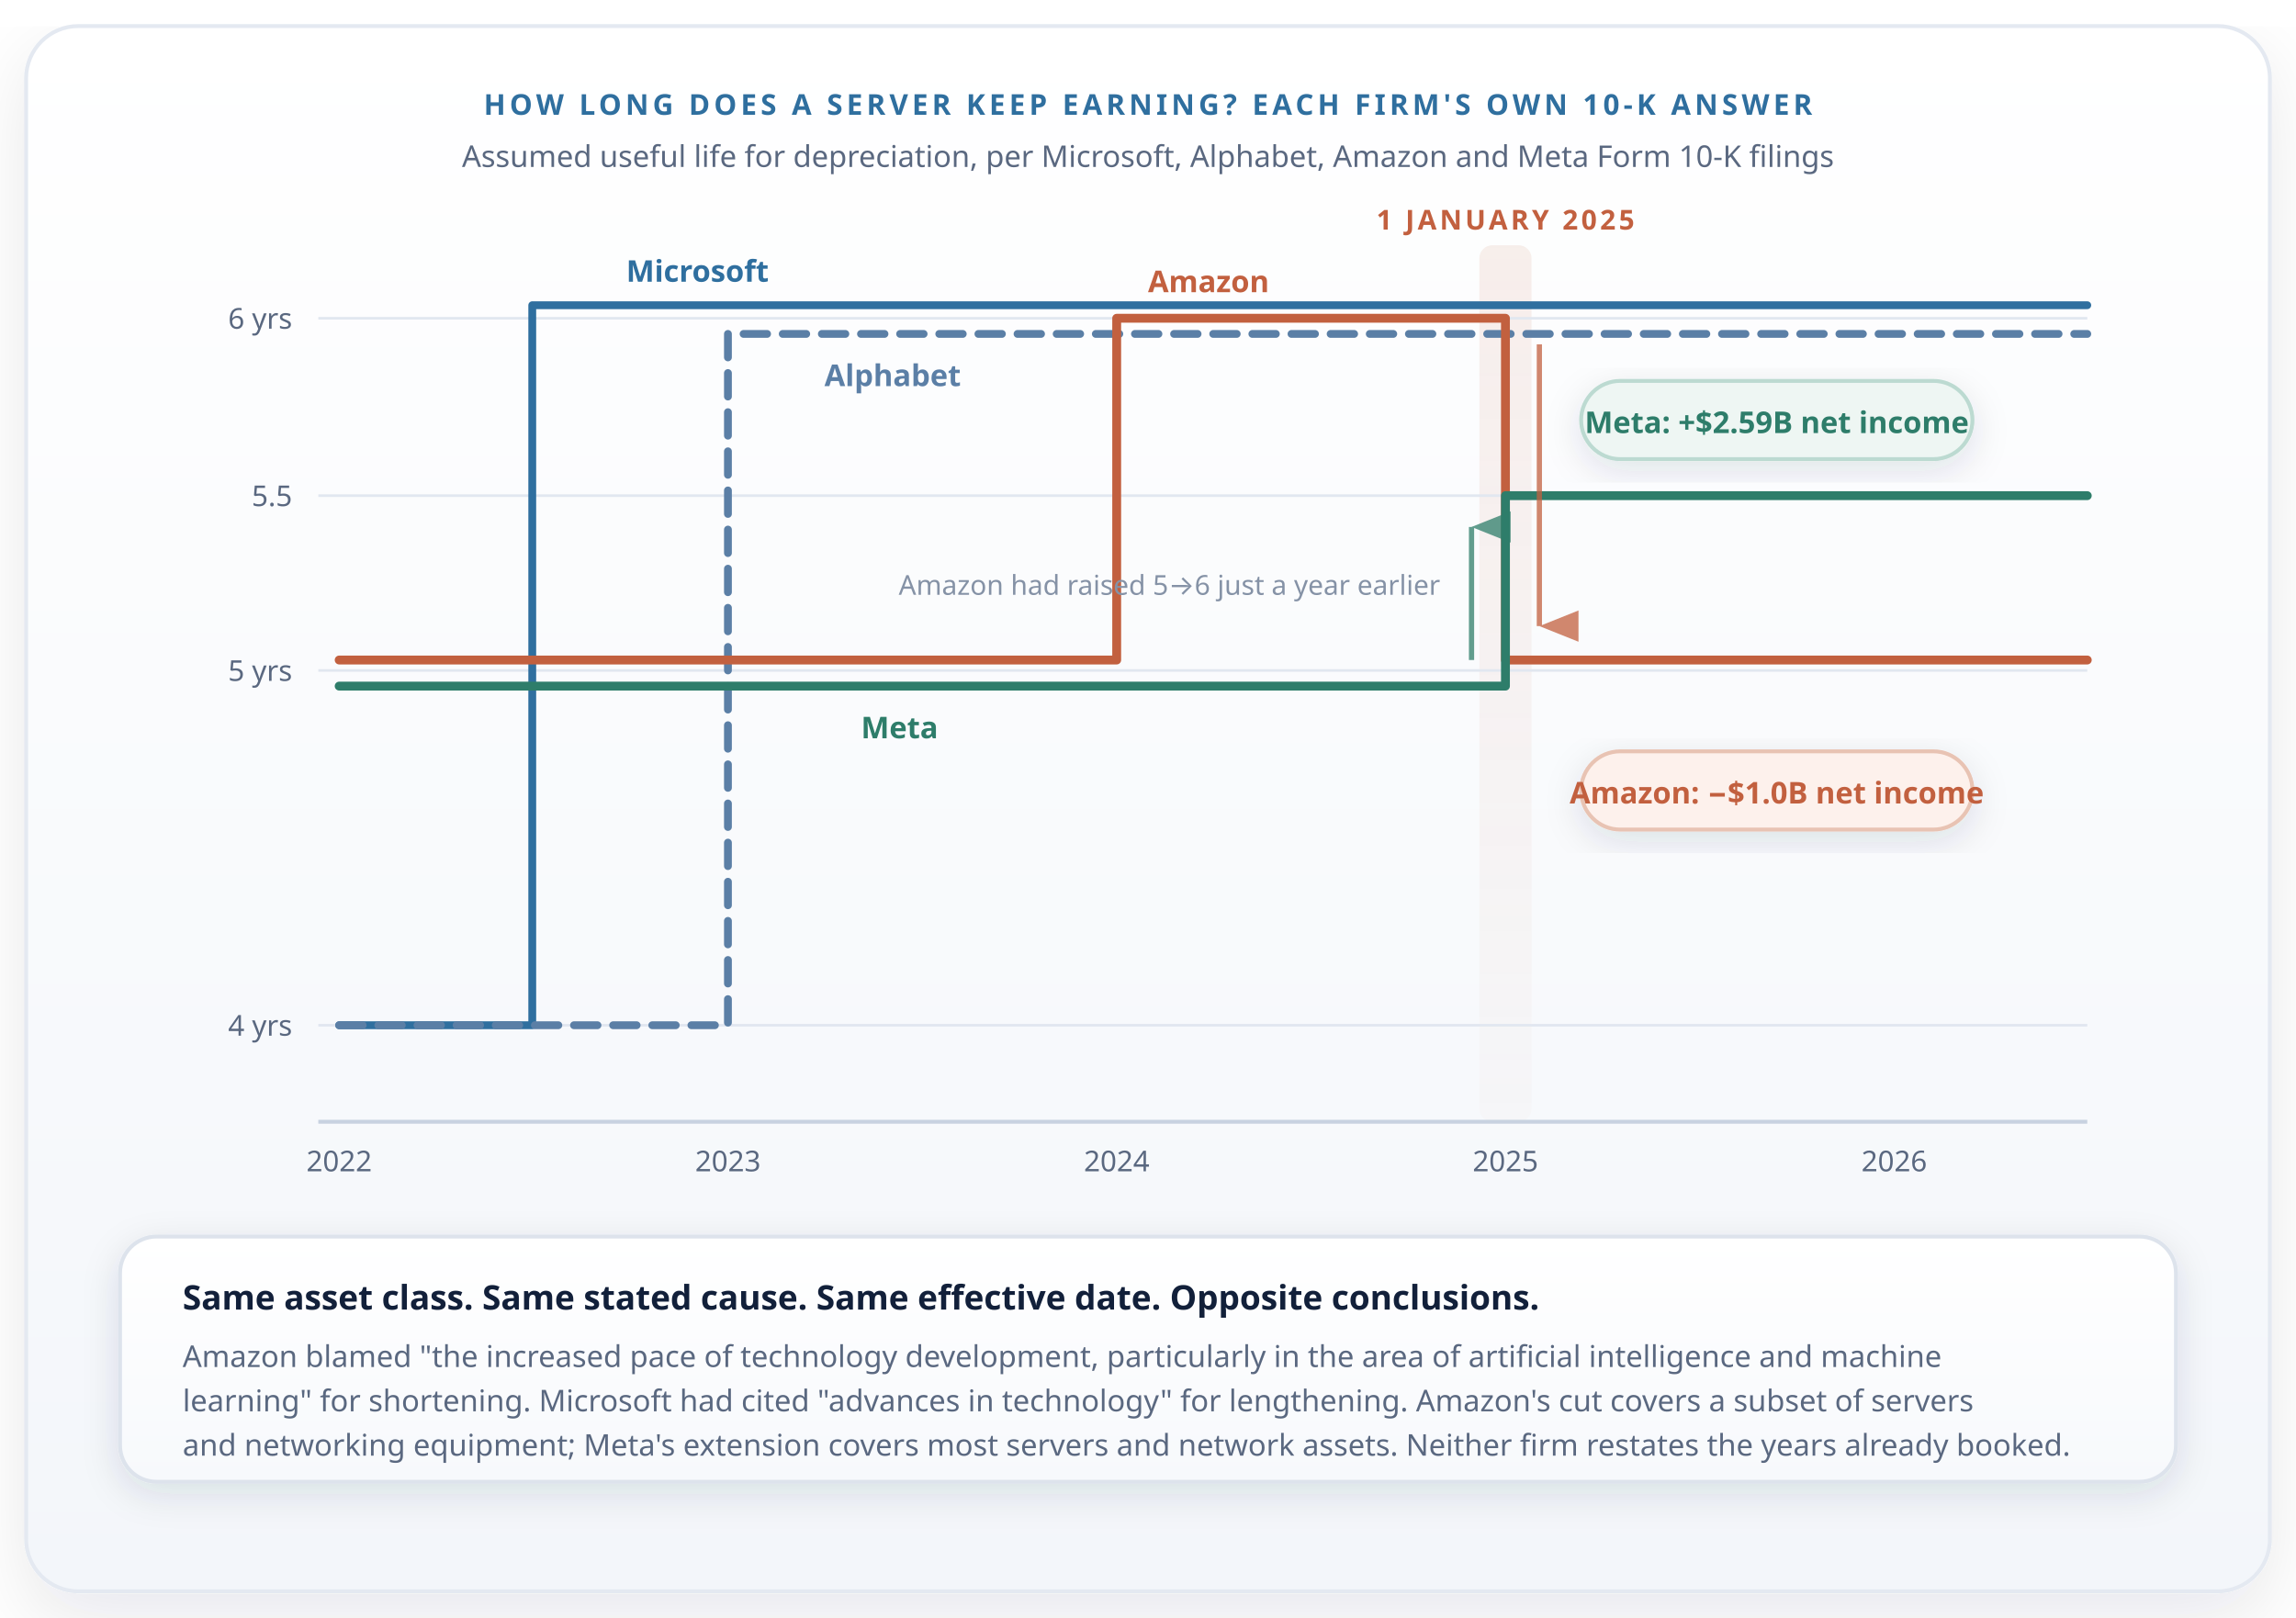
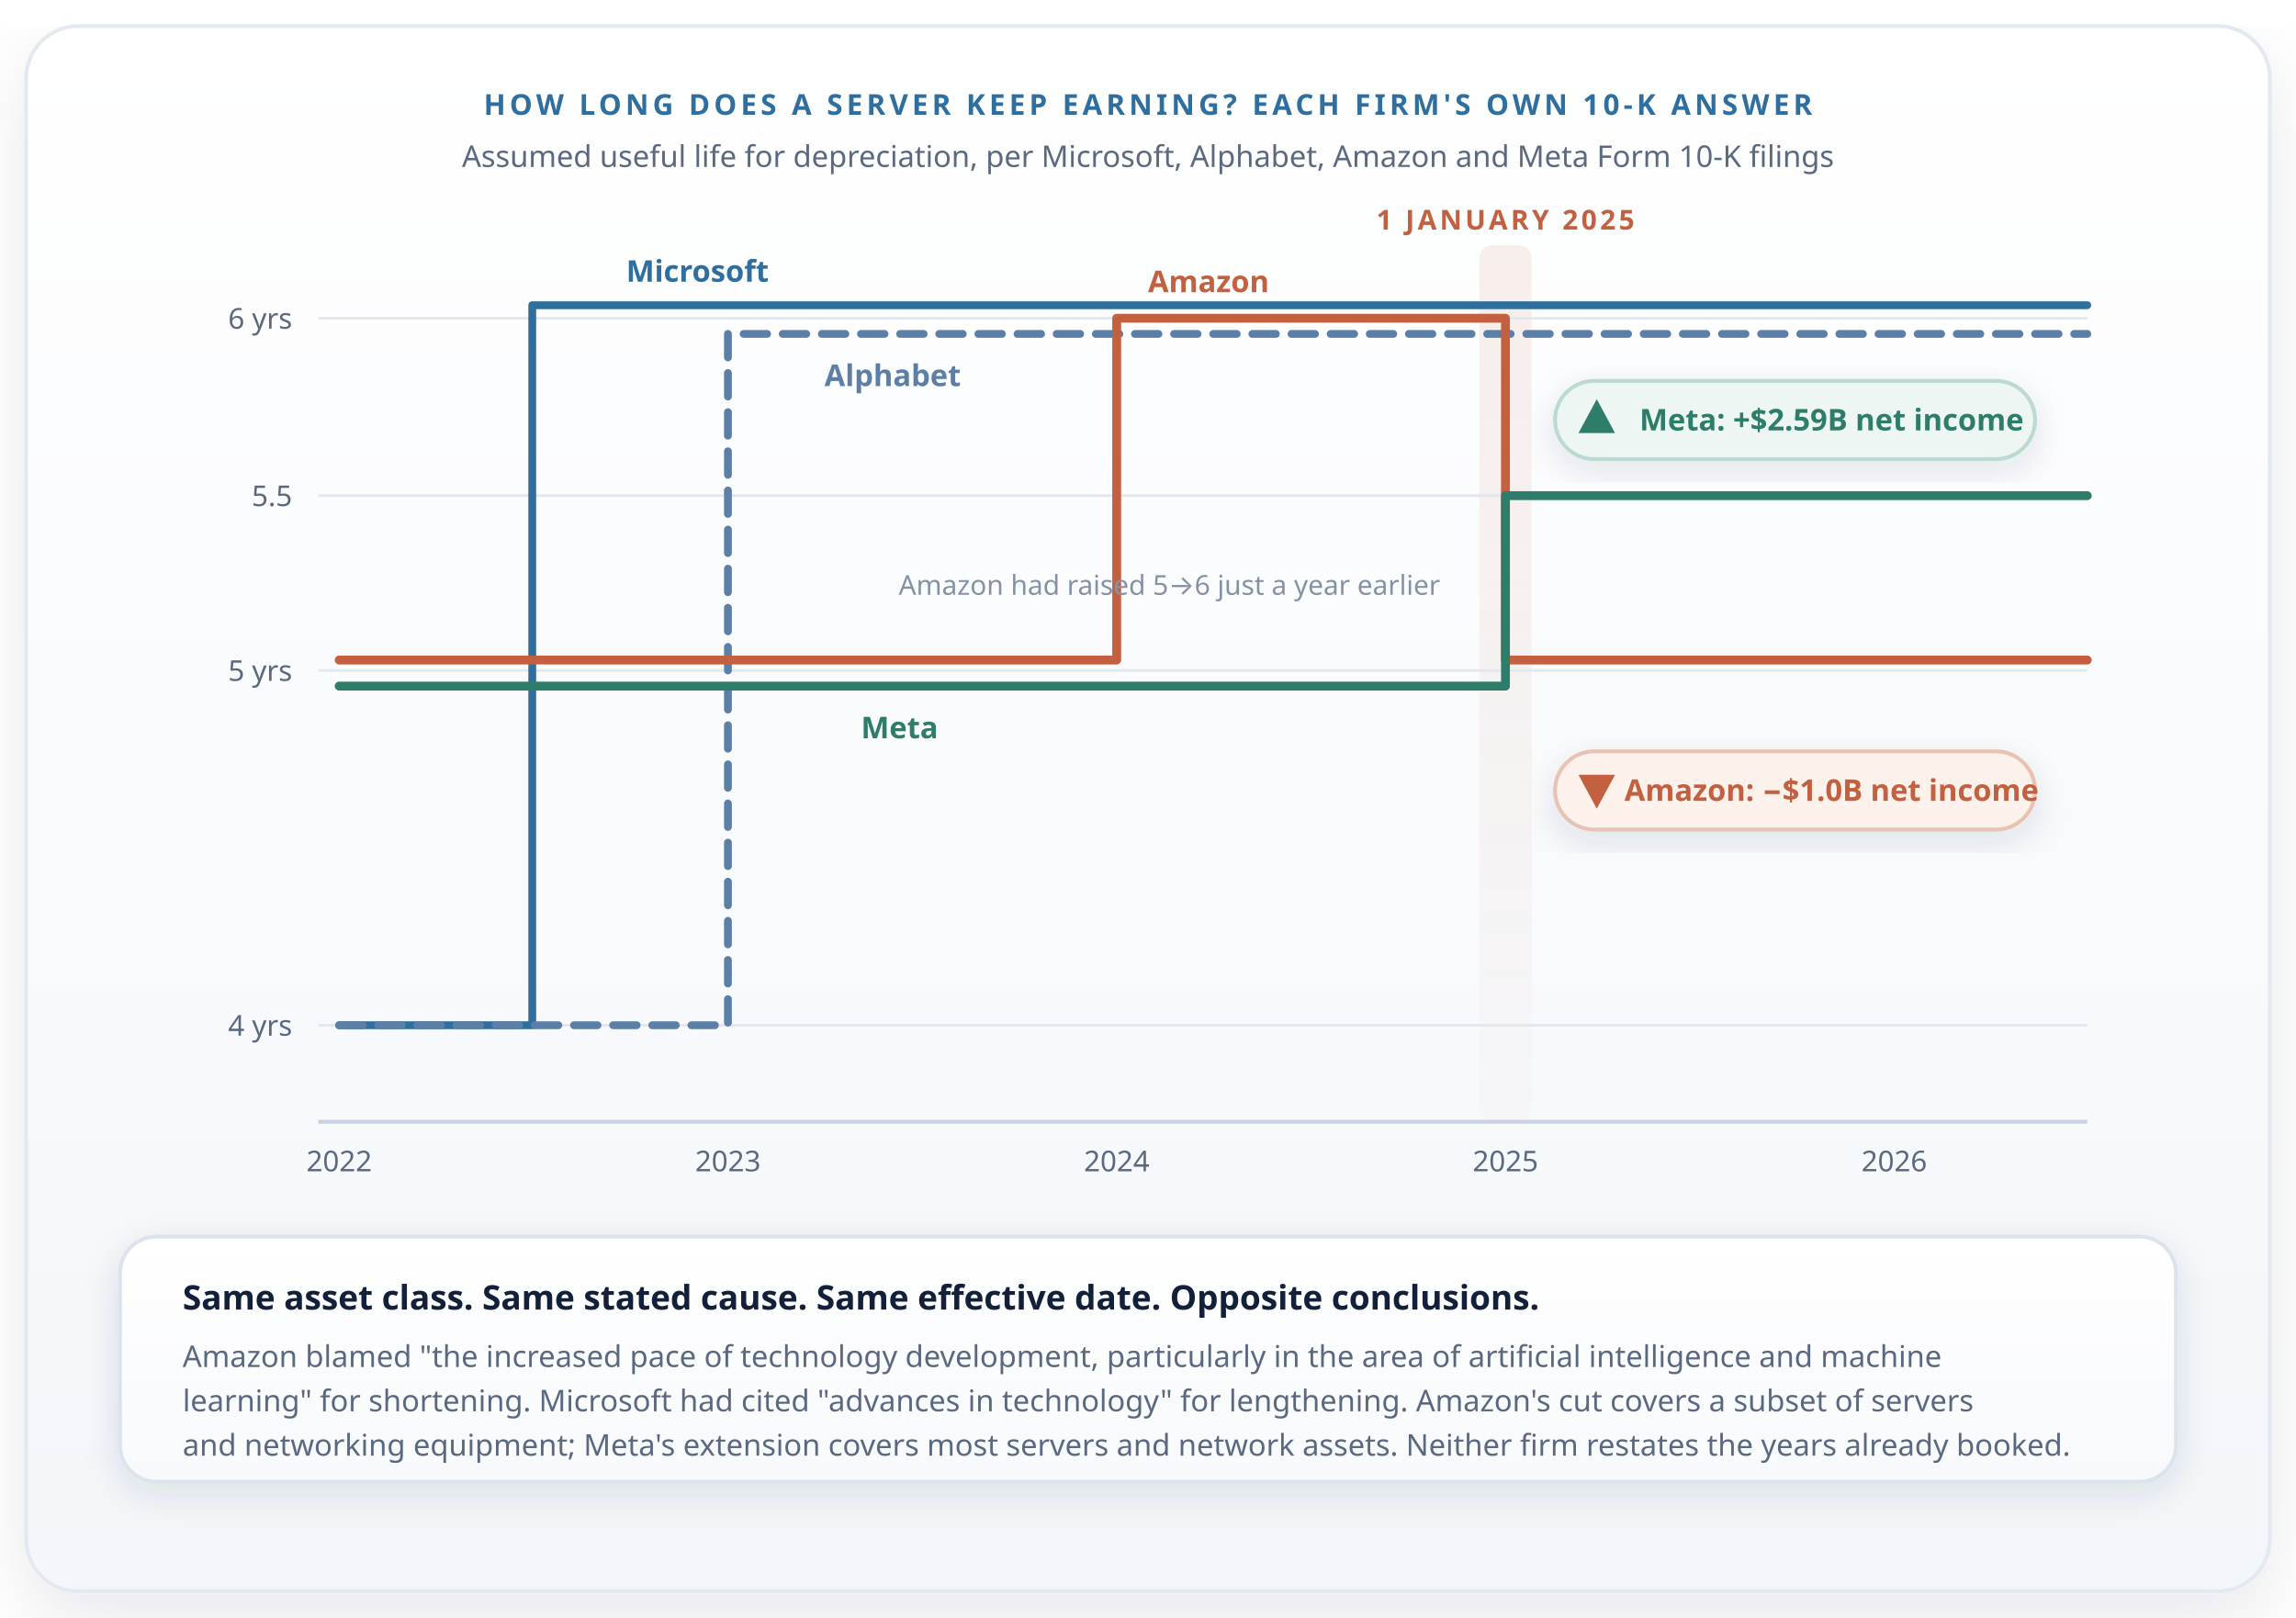
<svg xmlns="http://www.w3.org/2000/svg" viewBox="0 0 880 620" width="880" height="620" font-family="'Segoe UI', system-ui, -apple-system, sans-serif" role="img" aria-labelledby="t d">
  <defs>
    <linearGradient id="cardG" x1="0" y1="0" x2="0" y2="1">
      <stop offset="0" stop-color="#ffffff" />
      <stop offset="1" stop-color="#f3f6fa" />
    </linearGradient>
    <linearGradient id="noteG" x1="0" y1="0" x2="0" y2="1">
      <stop offset="0" stop-color="#ffffff" />
      <stop offset="1" stop-color="#f7f9fc" />
    </linearGradient>
    <linearGradient id="forkG" x1="0" y1="0" x2="0" y2="1">
      <stop offset="0" stop-color="#c2603f" stop-opacity="0.10" />
      <stop offset="1" stop-color="#c2603f" stop-opacity="0.02" />
    </linearGradient>
    <filter id="soft" x="-20%" y="-20%" width="140%" height="140%">
      <feDropShadow dx="0" dy="10" stdDeviation="16" flood-color="#1a2740" flood-opacity="0.10" />
    </filter>
    <filter id="lift" x="-30%" y="-30%" width="160%" height="160%">
      <feDropShadow dx="0" dy="4" stdDeviation="7" flood-color="#20344f" flood-opacity="0.12" />
    </filter>
-     <marker id="down" markerWidth="10" markerHeight="10" refX="3" refY="7.5" orient="auto">
-       <path d="M0,0 L6,0 L3,7.5 Z" fill="#c2603f" />
-     </marker>
-     <marker id="up" markerWidth="10" markerHeight="10" refX="3" refY="0" orient="auto">
-       <path d="M0,7.5 L6,7.5 L3,0 Z" fill="#2e7d6a" />
-     </marker>
  </defs>
  <rect x="10" y="10" width="860" height="600" rx="20" fill="url(#cardG)" stroke="#e4e9f1" stroke-width="1.5" filter="url(#soft)" />
  <text x="440" y="44" text-anchor="middle" font-size="11" font-weight="700" fill="#2f6f9f" letter-spacing="1.5">HOW LONG DOES A SERVER KEEP EARNING? EACH FIRM'S OWN 10-K ANSWER</text>
  <text x="440" y="64" text-anchor="middle" font-size="11.5" fill="#5a6880">Assumed useful life for depreciation, per Microsoft, Alphabet, Amazon and Meta Form 10-K filings</text>
  <rect x="567" y="94" width="20" height="336" rx="5" fill="url(#forkG)" />
  <g stroke="#e1e7f0" stroke-width="1">
    <line x1="122" y1="122" x2="800" y2="122" />
    <line x1="122" y1="190" x2="800" y2="190" />
    <line x1="122" y1="257" x2="800" y2="257" />
    <line x1="122" y1="393" x2="800" y2="393" />
  </g>
  <g font-size="11" fill="#5a6880" text-anchor="end">
    <text x="112" y="126">6 yrs</text>
    <text x="112" y="194">5.5</text>
    <text x="112" y="261">5 yrs</text>
    <text x="112" y="397">4 yrs</text>
  </g>
  <line x1="122" y1="430" x2="800" y2="430" stroke="#c8d2e0" stroke-width="1.5" />
  <g font-size="11" fill="#5a6880" text-anchor="middle">
    <text x="130" y="449">2022</text>
    <text x="279" y="449">2023</text>
    <text x="428" y="449">2024</text>
    <text x="577" y="449">2025</text>
    <text x="726" y="449">2026</text>
  </g>
  <path d="M130,393 L204,393 L204,117 L800,117" fill="none" stroke="#2f6f9f" stroke-width="3" stroke-linecap="round" stroke-linejoin="round" />
  <path d="M130,393 L279,393 L279,128 L800,128" fill="none" stroke="#5b7fa6" stroke-width="3" stroke-linecap="round" stroke-linejoin="round" stroke-dasharray="9 6" />
  <path d="M130,253 L428,253 L428,122 L577,122 L577,253 L800,253" fill="none" stroke="#c2603f" stroke-width="3.4" stroke-linecap="round" stroke-linejoin="round" />
  <path d="M130,263 L577,263 L577,190 L800,190" fill="none" stroke="#2e7d6a" stroke-width="3.4" stroke-linecap="round" stroke-linejoin="round" />
-   <line x1="590" y1="132" x2="590" y2="240" stroke="#c2603f" stroke-width="2" marker-end="url(#down)" opacity="0.75" />
-   <line x1="564" y1="253" x2="564" y2="202" stroke="#2e7d6a" stroke-width="2" marker-end="url(#up)" opacity="0.75" />
  <text x="577" y="88" text-anchor="middle" font-size="10.5" font-weight="700" fill="#c2603f" letter-spacing="1.2">1 JANUARY 2025</text>
  <g filter="url(#lift)">
-     <rect x="606" y="146" width="150" height="30" rx="15" fill="#eef6f3" stroke="#bcdad1" stroke-width="1.5" />
+     <rect x="596" y="146" width="184" height="30" rx="15" fill="#eef6f3" stroke="#bcdad1" stroke-width="1.5" />
  </g>
-   <text x="681" y="166" text-anchor="middle" font-size="11.5" font-weight="700" fill="#2e7d6a">Meta: +$2.59B net income</text>
+   <path d="M612,153 L619,166 L605,166 Z" fill="#2e7d6a" />
+   <text x="702" y="165" text-anchor="middle" font-size="11.5" font-weight="700" fill="#2e7d6a">Meta: +$2.59B net income</text>
  <g filter="url(#lift)">
-     <rect x="606" y="288" width="150" height="30" rx="15" fill="#fdf1ec" stroke="#e8c3b3" stroke-width="1.5" />
+     <rect x="596" y="288" width="184" height="30" rx="15" fill="#fdf1ec" stroke="#e8c3b3" stroke-width="1.5" />
  </g>
-   <text x="681" y="308" text-anchor="middle" font-size="11.5" font-weight="700" fill="#c2603f">Amazon: −$1.0B net income</text>
+   <path d="M605,297 L619,297 L612,310 Z" fill="#c2603f" />
+   <text x="702" y="307" text-anchor="middle" font-size="11.5" font-weight="700" fill="#c2603f">Amazon: −$1.0B net income</text>
  <g font-size="11.5" font-weight="700">
    <text x="240" y="108" fill="#2f6f9f">Microsoft</text>
    <text x="316" y="148" fill="#5b7fa6">Alphabet</text>
    <text x="440" y="112" fill="#c2603f">Amazon</text>
    <text x="330" y="283" fill="#2e7d6a">Meta</text>
  </g>
  <g font-size="10.5" fill="#8592a6">
    <text x="552" y="228" text-anchor="end">Amazon had raised 5→6 just a year earlier</text>
  </g>
  <g filter="url(#lift)">
    <rect x="46" y="474" width="788" height="94" rx="14" fill="url(#noteG)" stroke="#dde3ec" stroke-width="1.5" />
  </g>
  <text x="70" y="502" font-size="13" font-weight="700" fill="#12203a">Same asset class. Same stated cause. Same effective date. Opposite conclusions.</text>
  <text x="70" y="524" font-size="11.5" fill="#5a6880">Amazon blamed "the increased pace of technology development, particularly in the area of artificial intelligence and machine</text>
  <text x="70" y="541" font-size="11.5" fill="#5a6880">learning" for shortening. Microsoft had cited "advances in technology" for lengthening. Amazon's cut covers a subset of servers</text>
  <text x="70" y="558" font-size="11.5" fill="#5a6880">and networking equipment; Meta's extension covers most servers and network assets. Neither firm restates the years already booked.</text>
</svg>
